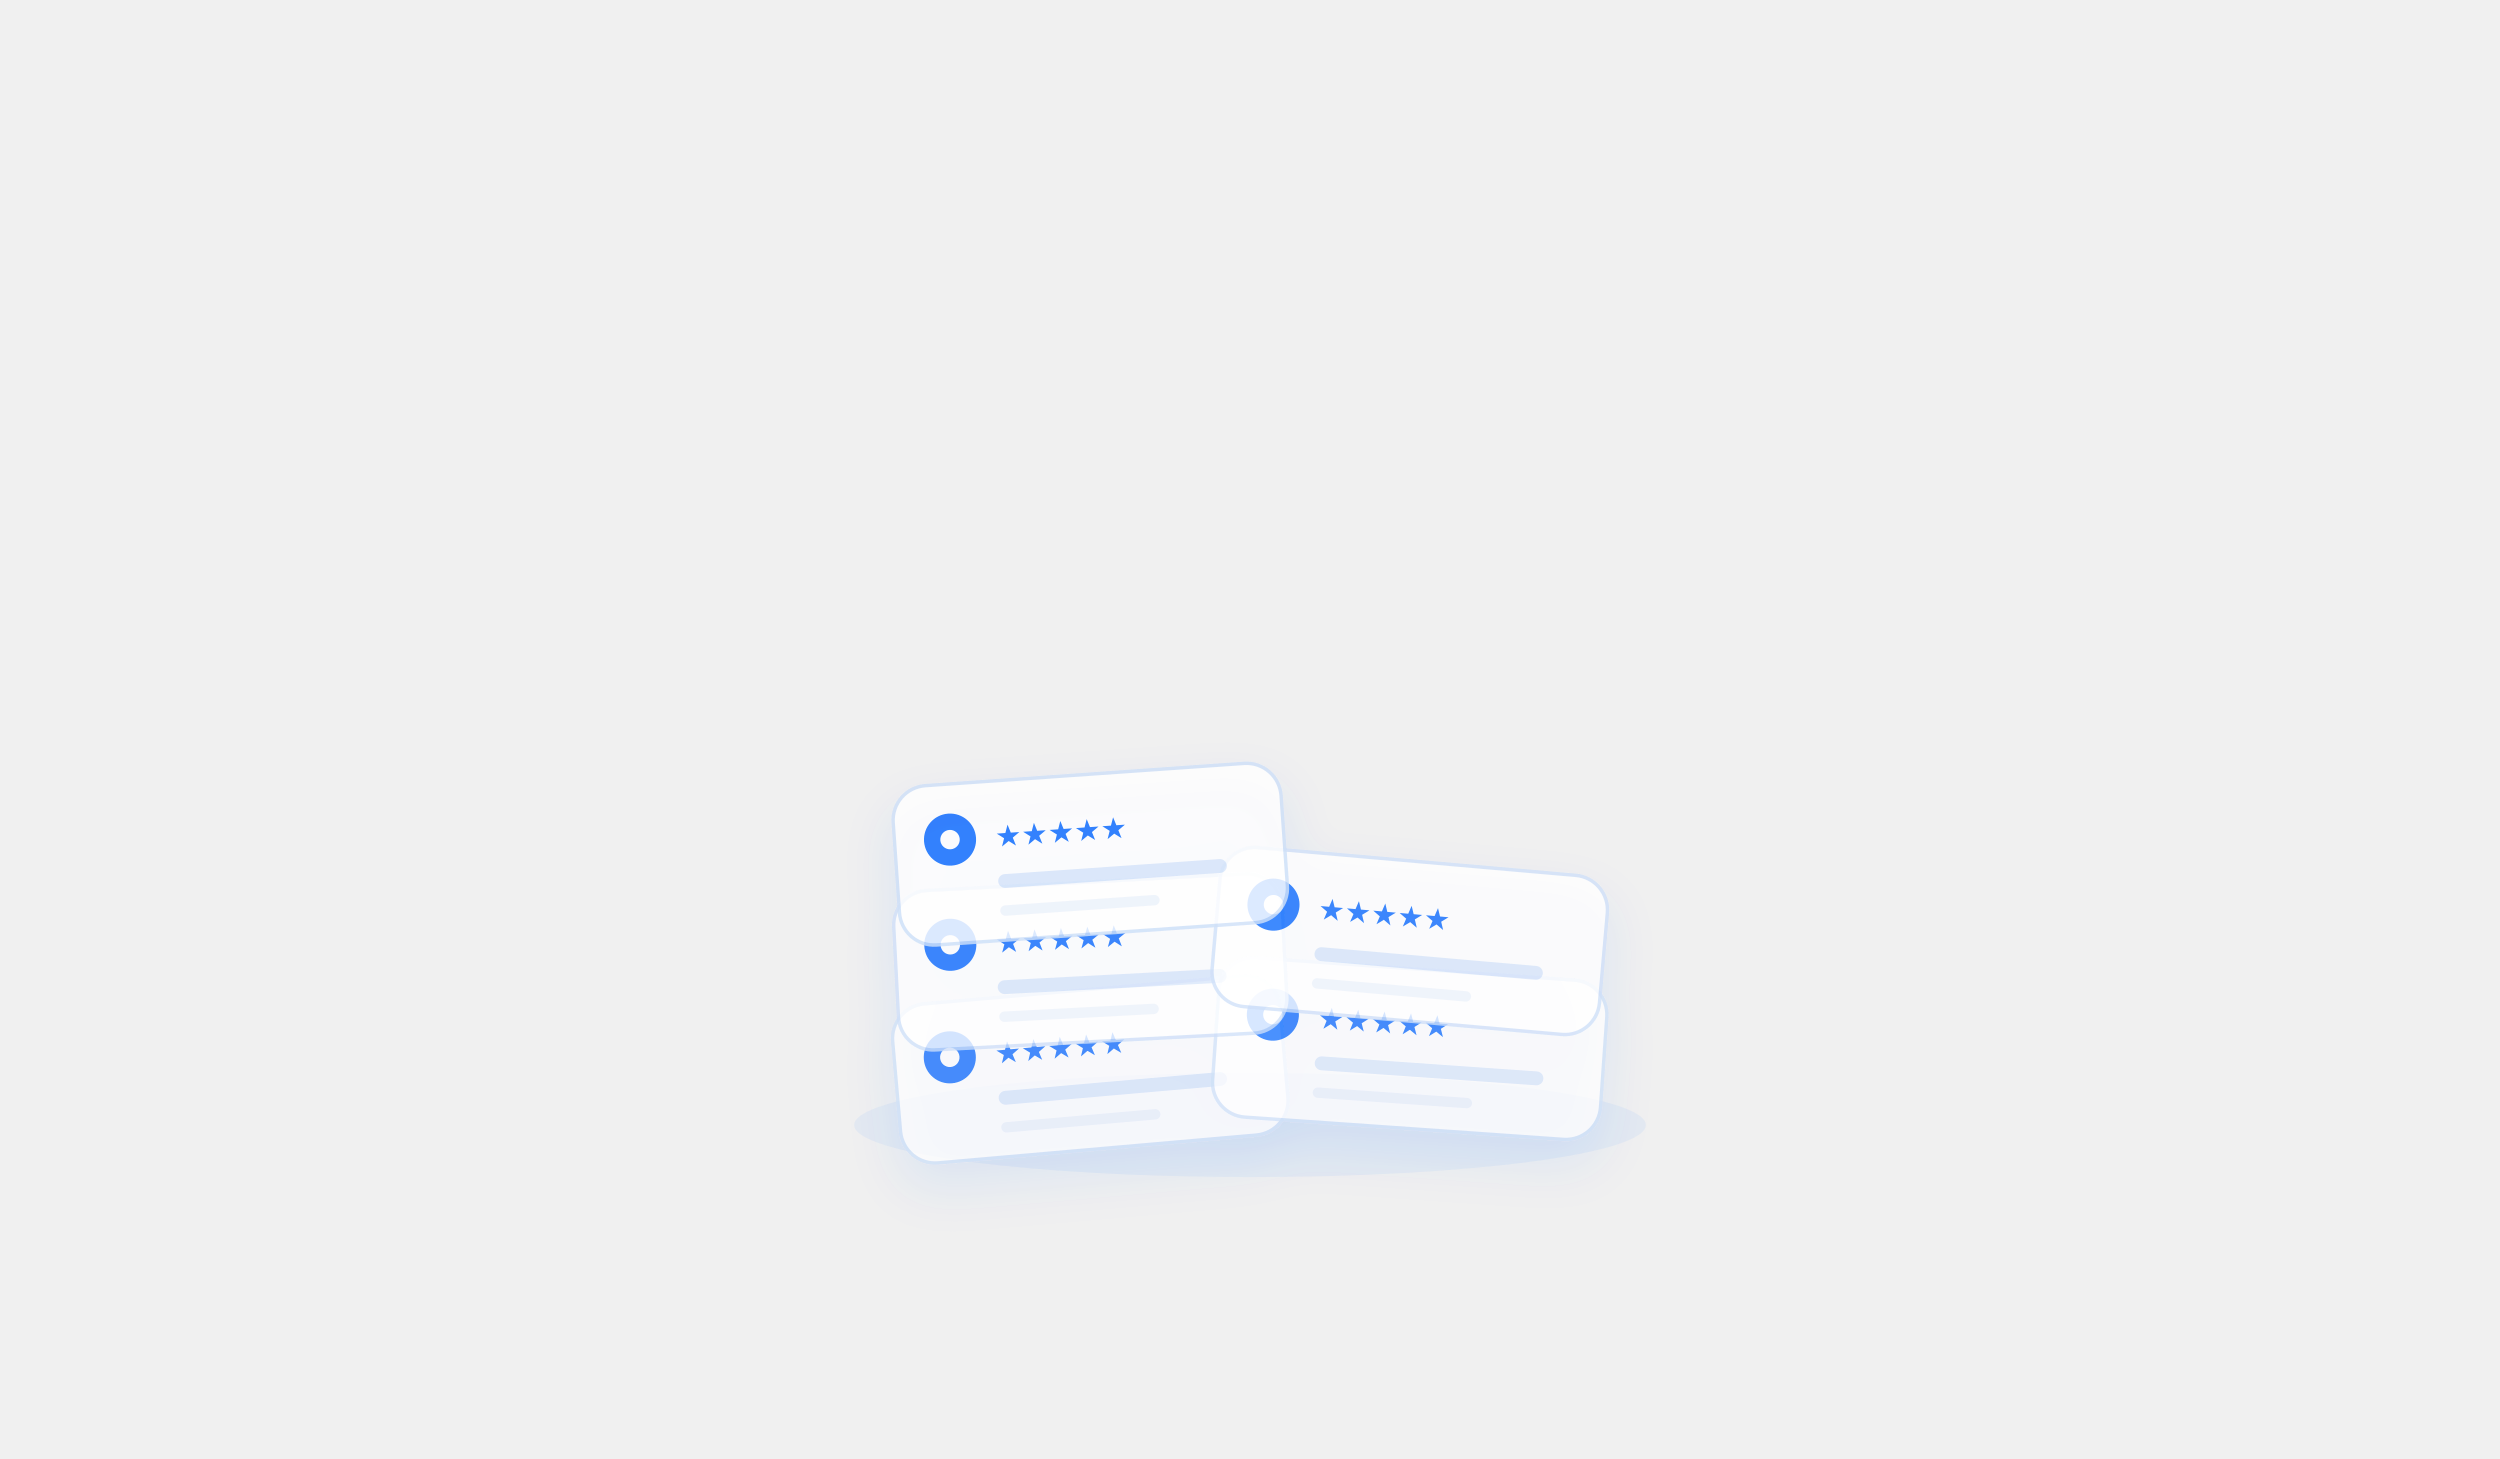
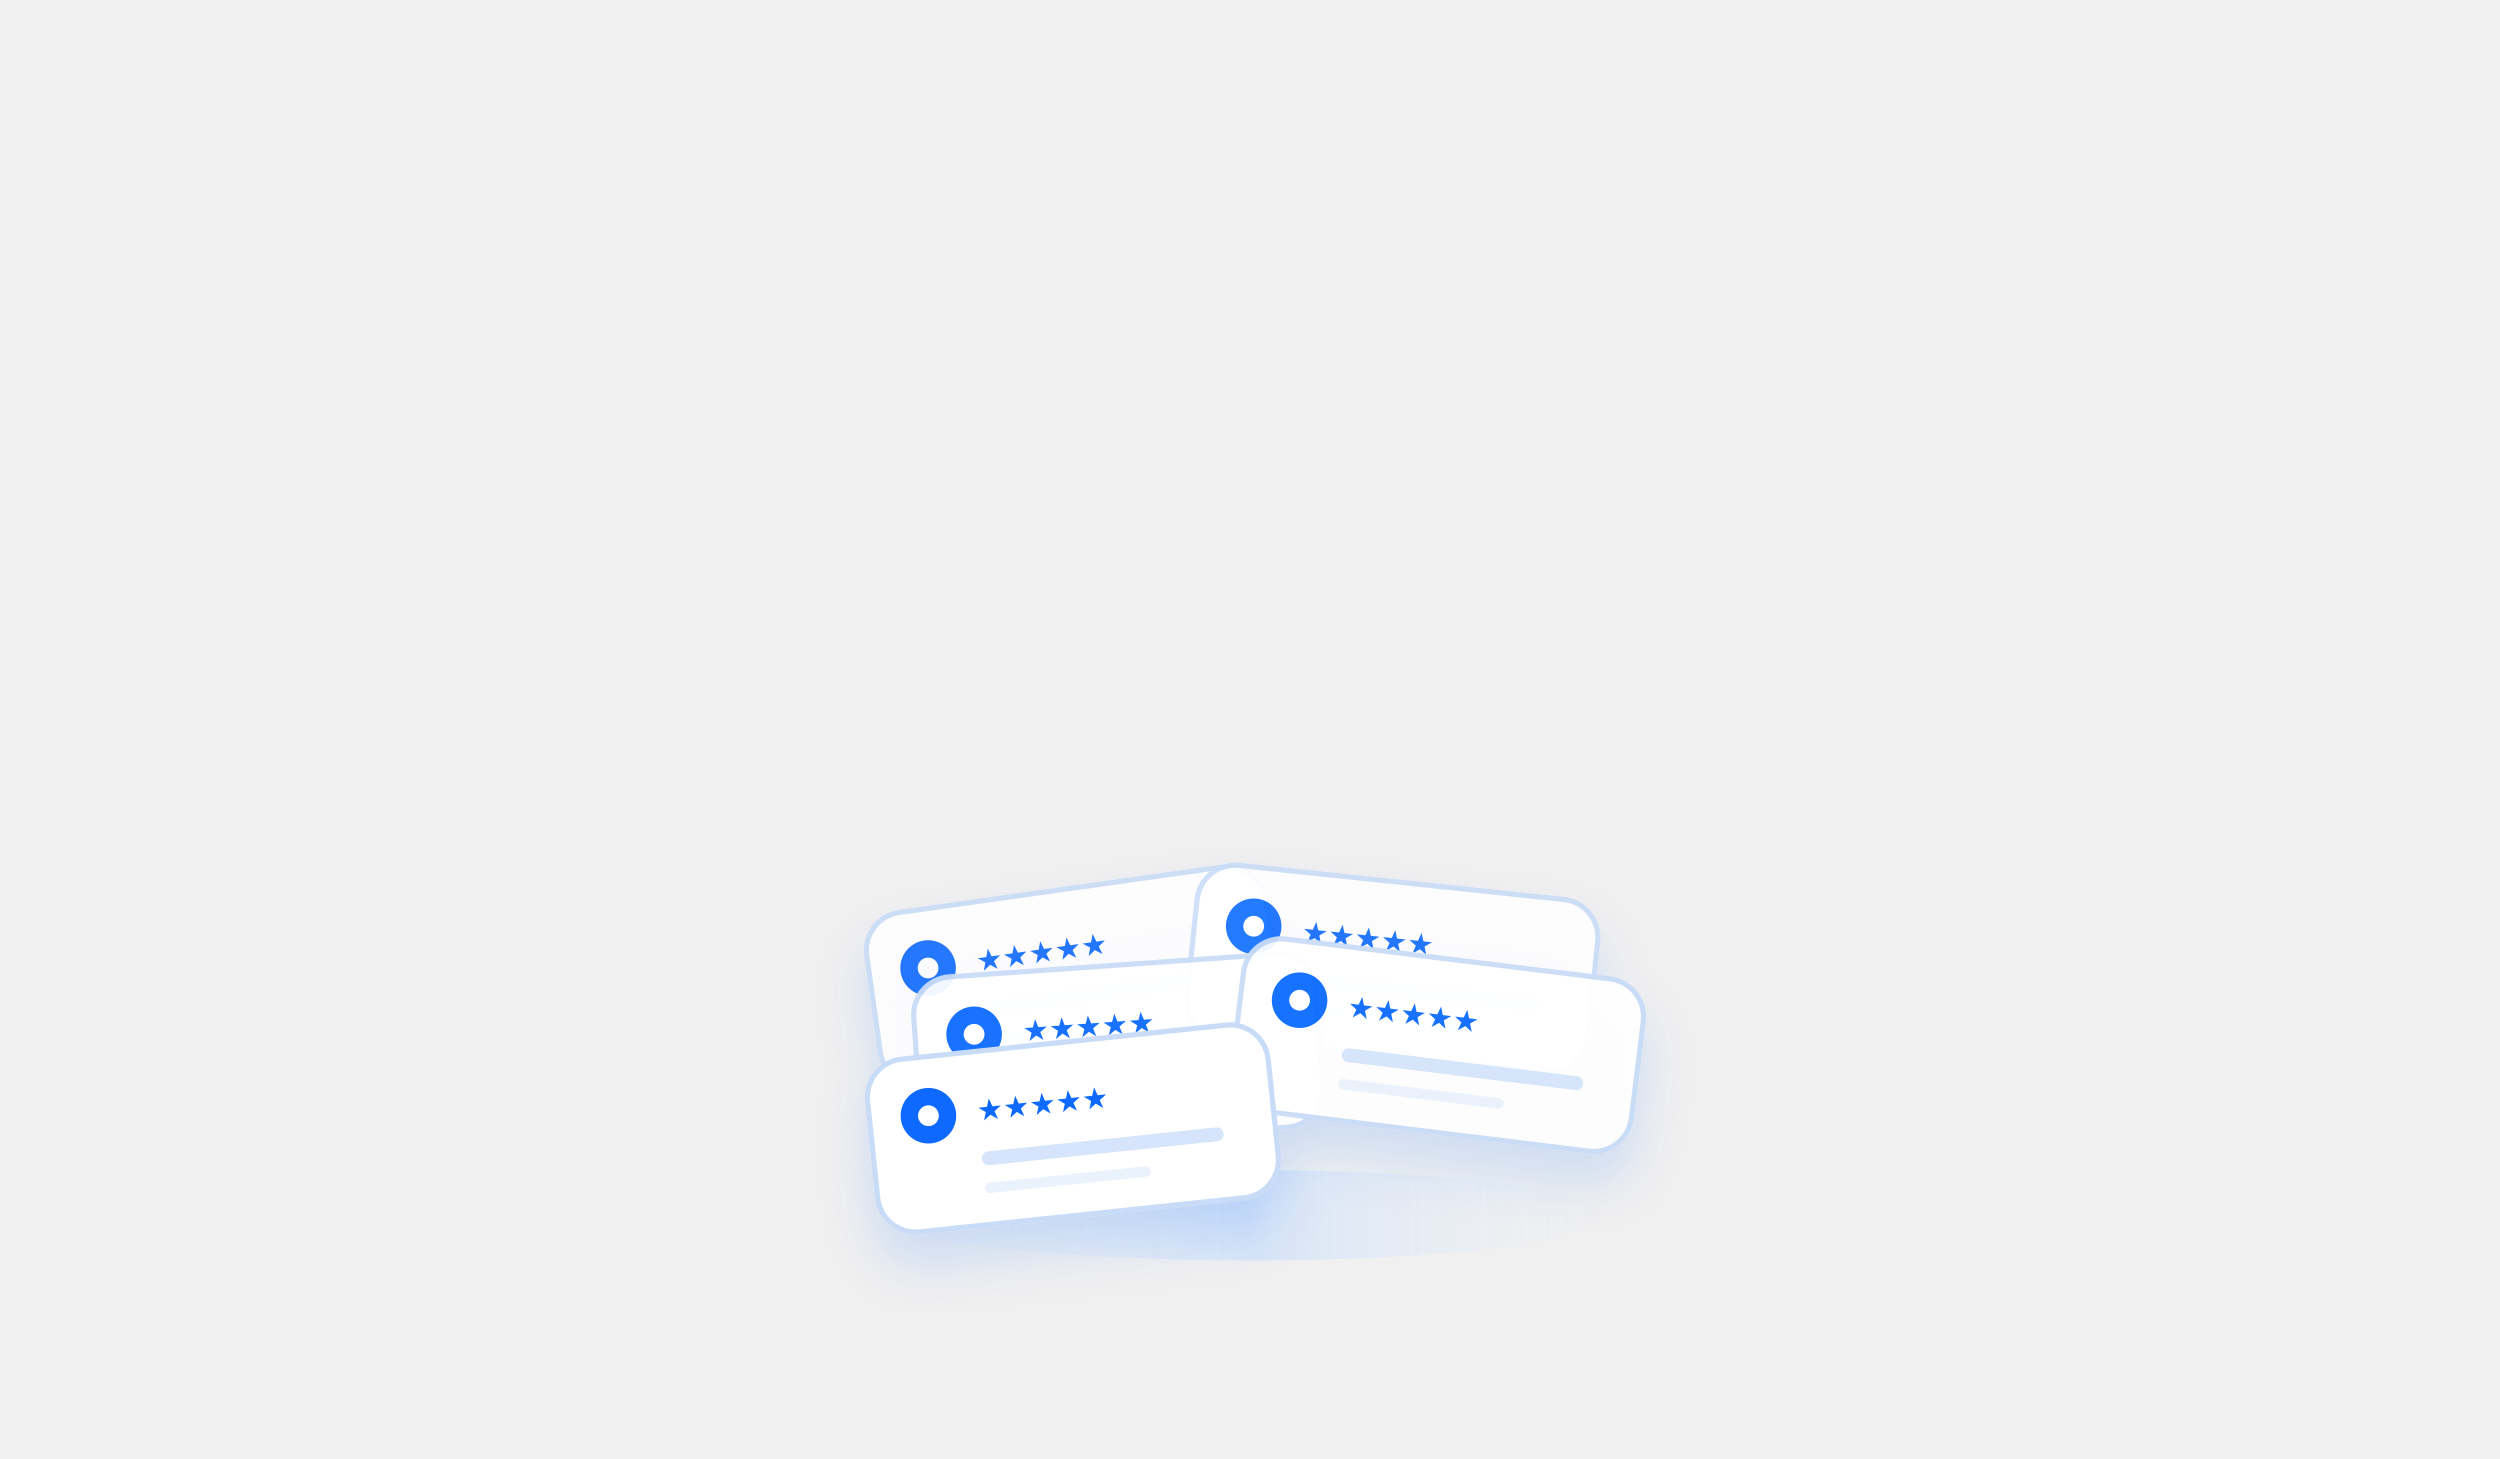
<svg xmlns="http://www.w3.org/2000/svg" viewBox="0 0 720 420">
  <defs>
-     <filter id="s" x="-30%" y="-30%" width="160%" height="180%">
-       <feDropShadow dx="0" dy="7" stdDeviation="7" flood-color="#0869ff" flood-opacity=".12" />
+     <filter id="shadow" x="-40%" y="-40%" width="180%" height="200%">
+       <feDropShadow dx="0" dy="9" stdDeviation="7" flood-color="#0869ff" flood-opacity=".15" />
    </filter>
+     <linearGradient id="floor" x1="0" y1="0" x2="1" y2="0">
+       <stop offset="0" stop-color="#dfeeff" stop-opacity="0" />
+       <stop offset=".5" stop-color="#bcd8ff" stop-opacity=".65" />
+       <stop offset="1" stop-color="#dfeeff" stop-opacity="0" />
+     </linearGradient>
  </defs>
-   <ellipse cx="360" cy="324" rx="114" ry="15" fill="#0869ff" opacity=".055" />
-   <g filter="url(#s)">
-     <g opacity="0.72" transform="translate(258 285) rotate(-5 56 23)">
-       <rect width="112" height="46" rx="10" fill="#fff" stroke="#cfe0f8" />
-       <circle cx="16" cy="16" r="7.5" fill="#0869ff" />
-       <circle cx="16" cy="16" r="2.8" fill="#fff" />
-       <text x="29" y="19" font-family="Arial,sans-serif" font-size="8.5" font-weight="700" fill="#0869ff">★★★★★</text>
-       <rect x="29" y="27" width="66" height="4" rx="2" fill="#d9e7fb" />
-       <rect x="29" y="36" width="46" height="3" rx="1.5" fill="#edf3fb" />
+   <ellipse cx="360" cy="350" rx="104" ry="13" fill="url(#floor)" opacity=".75" />
+   <g filter="url(#shadow)">
+     <g opacity="0.88" transform="translate(251 256) rotate(-8 58 25)">
+       <rect x="0" y="0" width="116" height="50" rx="11" fill="#fff" stroke="#c9dcf7" stroke-width="1.5" />
+       <circle cx="17" cy="17" r="8" fill="#0869ff" />
+       <circle cx="17" cy="17" r="3" fill="#fff" />
+       <text x="31" y="20" font-family="Arial,sans-serif" font-size="8.5" font-weight="700" fill="#0869ff">★★★★★</text>
+       <rect x="31" y="29" width="70" height="4" rx="2" fill="#d6e5fb" />
+       <rect x="31" y="38" width="48" height="3" rx="1.5" fill="#eaf2fc" />
    </g>
-     <g opacity="0.72" transform="translate(350 279) rotate(4 56 23)">
-       <rect width="112" height="46" rx="10" fill="#fff" stroke="#cfe0f8" />
-       <circle cx="16" cy="16" r="7.5" fill="#0869ff" />
-       <circle cx="16" cy="16" r="2.8" fill="#fff" />
-       <text x="29" y="19" font-family="Arial,sans-serif" font-size="8.5" font-weight="700" fill="#0869ff">★★★★★</text>
-       <rect x="29" y="27" width="66" height="4" rx="2" fill="#d9e7fb" />
-       <rect x="29" y="36" width="46" height="3" rx="1.5" fill="#edf3fb" />
+     <g opacity="0.88" transform="translate(343 254) rotate(6 58 25)">
+       <rect x="0" y="0" width="116" height="50" rx="11" fill="#fff" stroke="#c9dcf7" stroke-width="1.5" />
+       <circle cx="17" cy="17" r="8" fill="#0869ff" />
+       <circle cx="17" cy="17" r="3" fill="#fff" />
+       <text x="31" y="20" font-family="Arial,sans-serif" font-size="8.5" font-weight="700" fill="#0869ff">★★★★★</text>
+       <rect x="31" y="29" width="70" height="4" rx="2" fill="#d6e5fb" />
+       <rect x="31" y="38" width="48" height="3" rx="1.5" fill="#eaf2fc" />
    </g>
-     <g opacity="0.77" transform="translate(258 254) rotate(-3 56 23)">
-       <rect width="112" height="46" rx="10" fill="#fff" stroke="#cfe0f8" />
-       <circle cx="16" cy="16" r="7.5" fill="#0869ff" />
-       <circle cx="16" cy="16" r="2.8" fill="#fff" />
-       <text x="29" y="19" font-family="Arial,sans-serif" font-size="8.5" font-weight="700" fill="#0869ff">★★★★★</text>
-       <rect x="29" y="27" width="66" height="4" rx="2" fill="#d9e7fb" />
-       <rect x="29" y="36" width="46" height="3" rx="1.5" fill="#edf3fb" />
+     <g opacity="0.94" transform="translate(264 278) rotate(-4 58 25)">
+       <rect x="0" y="0" width="116" height="50" rx="11" fill="#fff" stroke="#c9dcf7" stroke-width="1.5" />
+       <circle cx="17" cy="17" r="8" fill="#0869ff" />
+       <circle cx="17" cy="17" r="3" fill="#fff" />
+       <text x="31" y="20" font-family="Arial,sans-serif" font-size="8.5" font-weight="700" fill="#0869ff">★★★★★</text>
+       <rect x="31" y="29" width="70" height="4" rx="2" fill="#d6e5fb" />
+       <rect x="31" y="38" width="48" height="3" rx="1.5" fill="#eaf2fc" />
    </g>
-     <g opacity="0.77" transform="translate(350 248) rotate(5 56 23)">
-       <rect width="112" height="46" rx="10" fill="#fff" stroke="#cfe0f8" />
-       <circle cx="16" cy="16" r="7.5" fill="#0869ff" />
-       <circle cx="16" cy="16" r="2.8" fill="#fff" />
-       <text x="29" y="19" font-family="Arial,sans-serif" font-size="8.5" font-weight="700" fill="#0869ff">★★★★★</text>
-       <rect x="29" y="27" width="66" height="4" rx="2" fill="#d9e7fb" />
-       <rect x="29" y="36" width="46" height="3" rx="1.5" fill="#edf3fb" />
+     <g opacity="0.94" transform="translate(356 276) rotate(7 58 25)">
+       <rect x="0" y="0" width="116" height="50" rx="11" fill="#fff" stroke="#c9dcf7" stroke-width="1.5" />
+       <circle cx="17" cy="17" r="8" fill="#0869ff" />
+       <circle cx="17" cy="17" r="3" fill="#fff" />
+       <text x="31" y="20" font-family="Arial,sans-serif" font-size="8.5" font-weight="700" fill="#0869ff">★★★★★</text>
+       <rect x="31" y="29" width="70" height="4" rx="2" fill="#d6e5fb" />
+       <rect x="31" y="38" width="48" height="3" rx="1.5" fill="#eaf2fc" />
    </g>
-     <g opacity="0.82" transform="translate(258 223) rotate(-4 56 23)">
-       <rect width="112" height="46" rx="10" fill="#fff" stroke="#cfe0f8" />
-       <circle cx="16" cy="16" r="7.5" fill="#0869ff" />
-       <circle cx="16" cy="16" r="2.8" fill="#fff" />
-       <text x="29" y="19" font-family="Arial,sans-serif" font-size="8.5" font-weight="700" fill="#0869ff">★★★★★</text>
-       <rect x="29" y="27" width="66" height="4" rx="2" fill="#d9e7fb" />
-       <rect x="29" y="36" width="46" height="3" rx="1.5" fill="#edf3fb" />
+     <g opacity="1.00" transform="translate(251 300) rotate(-6 58 25)">
+       <rect x="0" y="0" width="116" height="50" rx="11" fill="#fff" stroke="#c9dcf7" stroke-width="1.5" />
+       <circle cx="17" cy="17" r="8" fill="#0869ff" />
+       <circle cx="17" cy="17" r="3" fill="#fff" />
+       <text x="31" y="20" font-family="Arial,sans-serif" font-size="8.5" font-weight="700" fill="#0869ff">★★★★★</text>
+       <rect x="31" y="29" width="70" height="4" rx="2" fill="#d6e5fb" />
+       <rect x="31" y="38" width="48" height="3" rx="1.5" fill="#eaf2fc" />
    </g>
  </g>
</svg>
